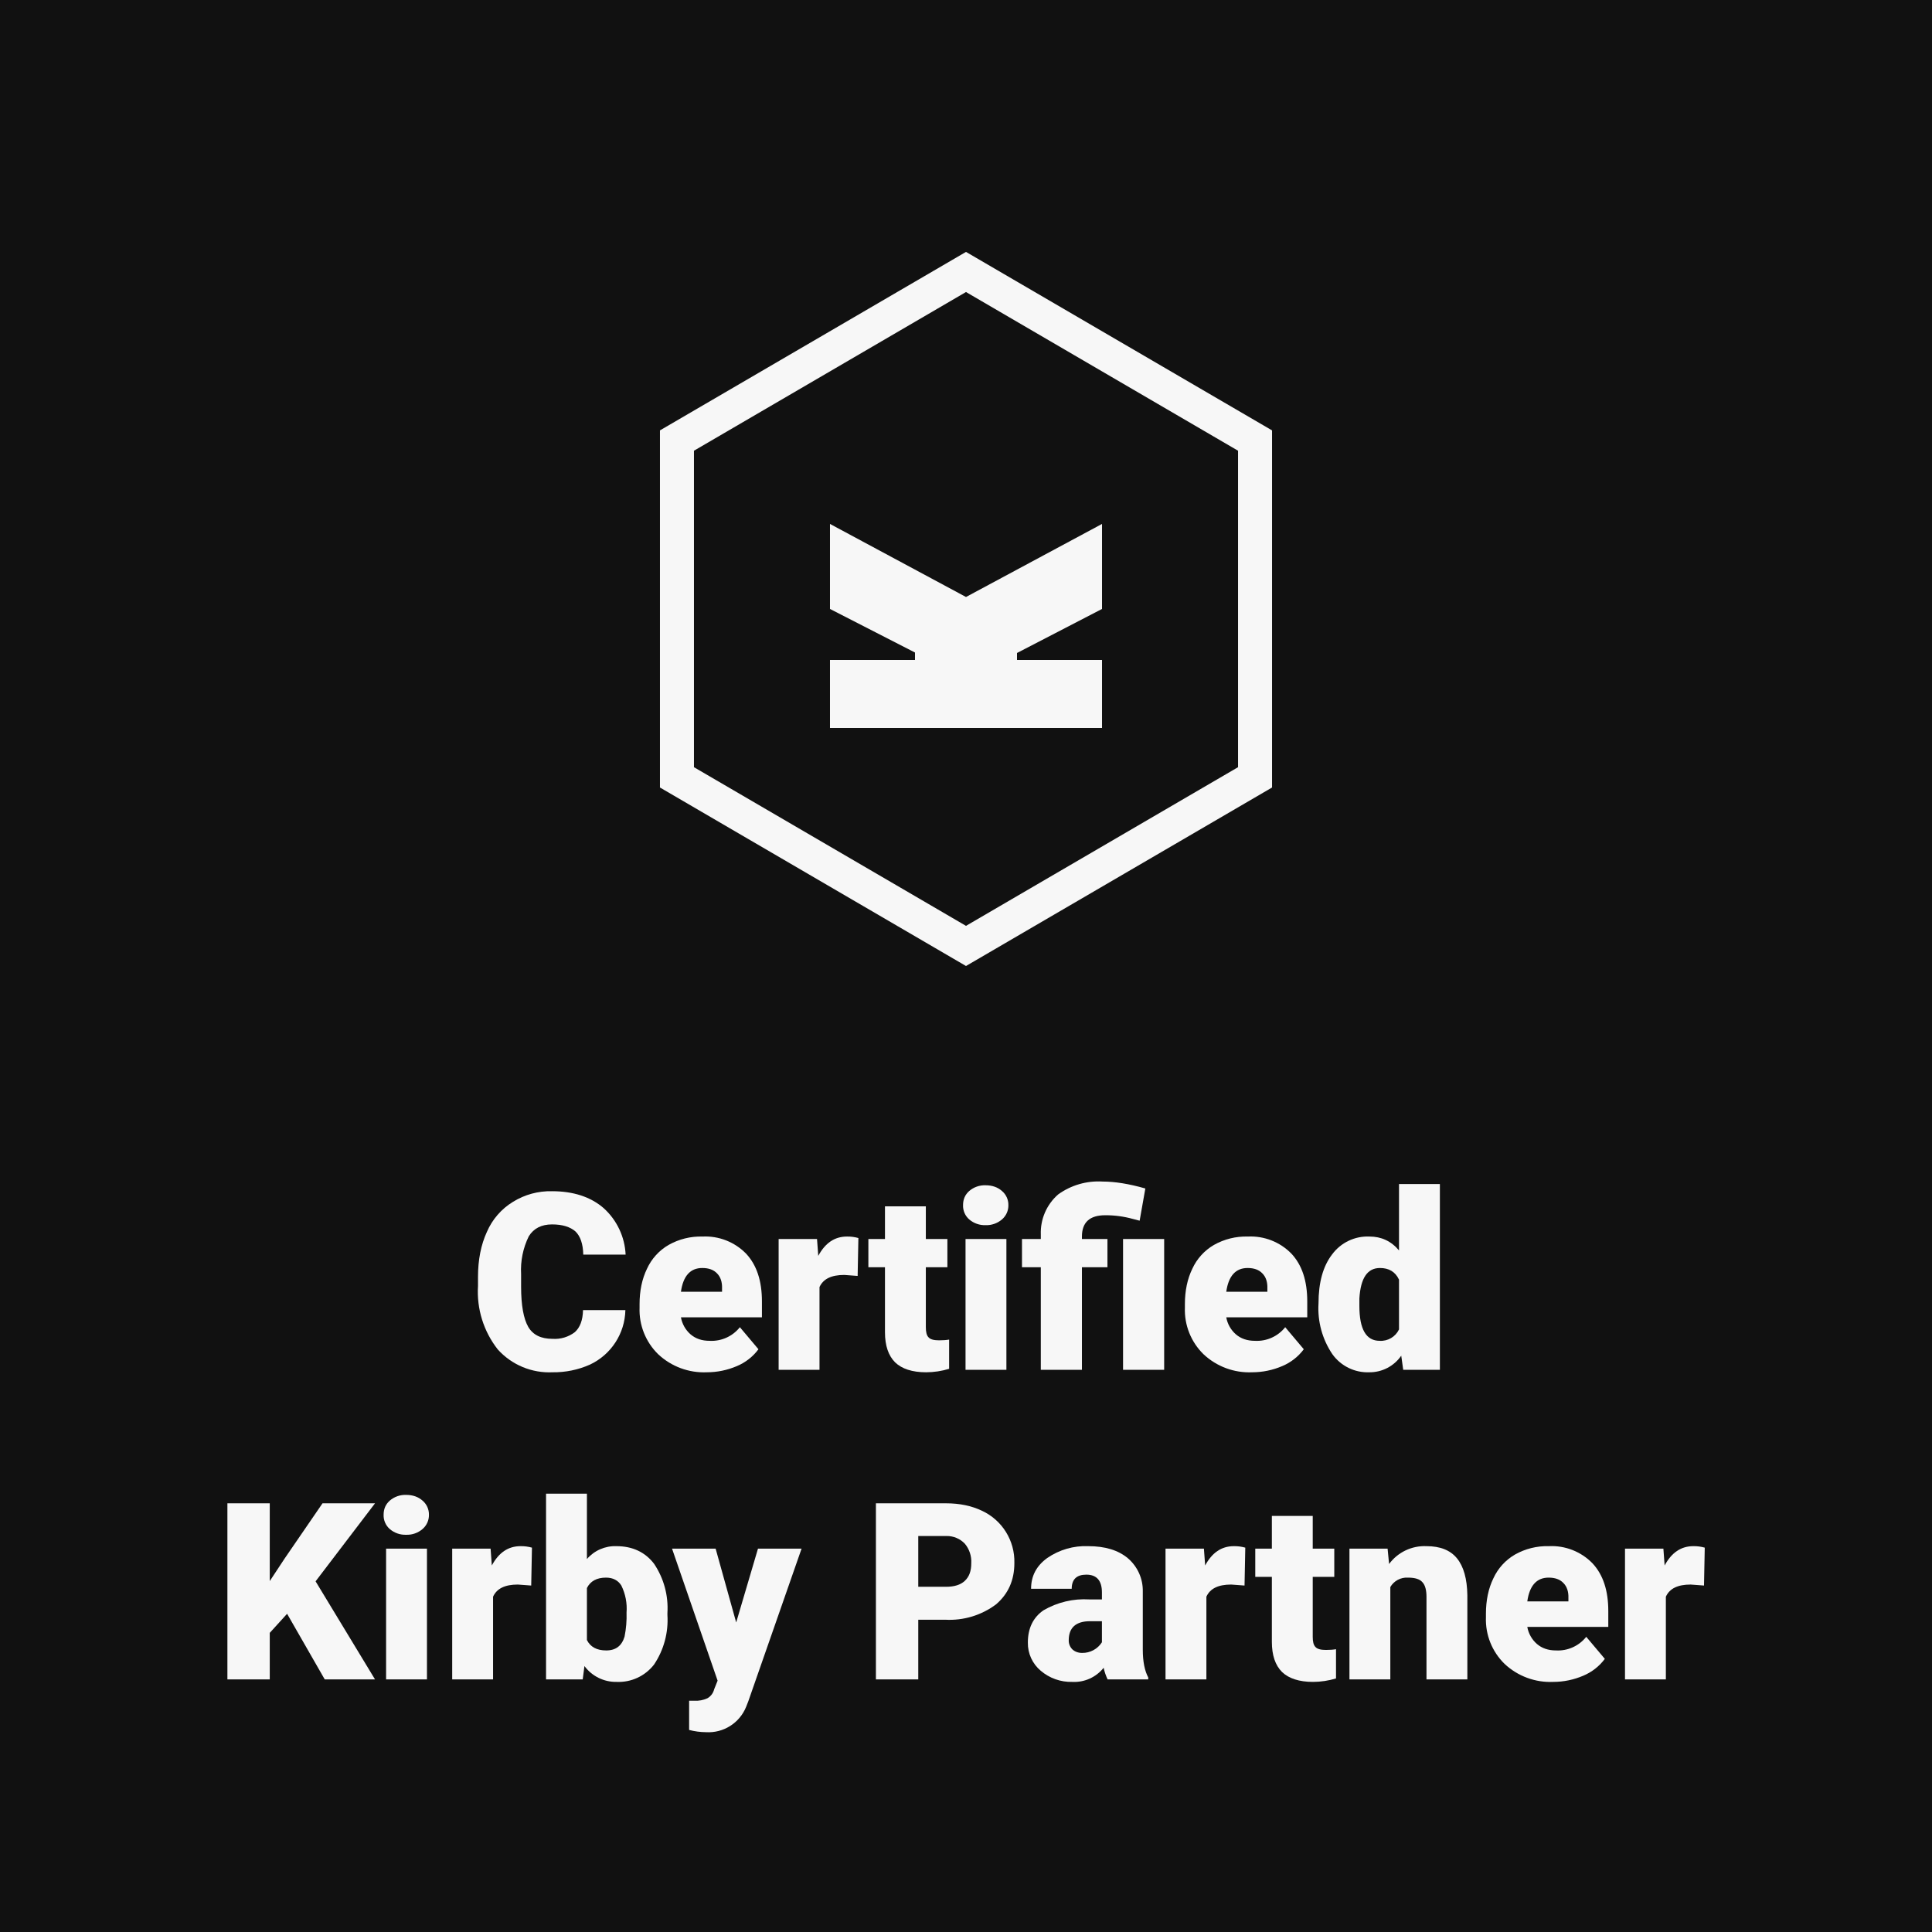
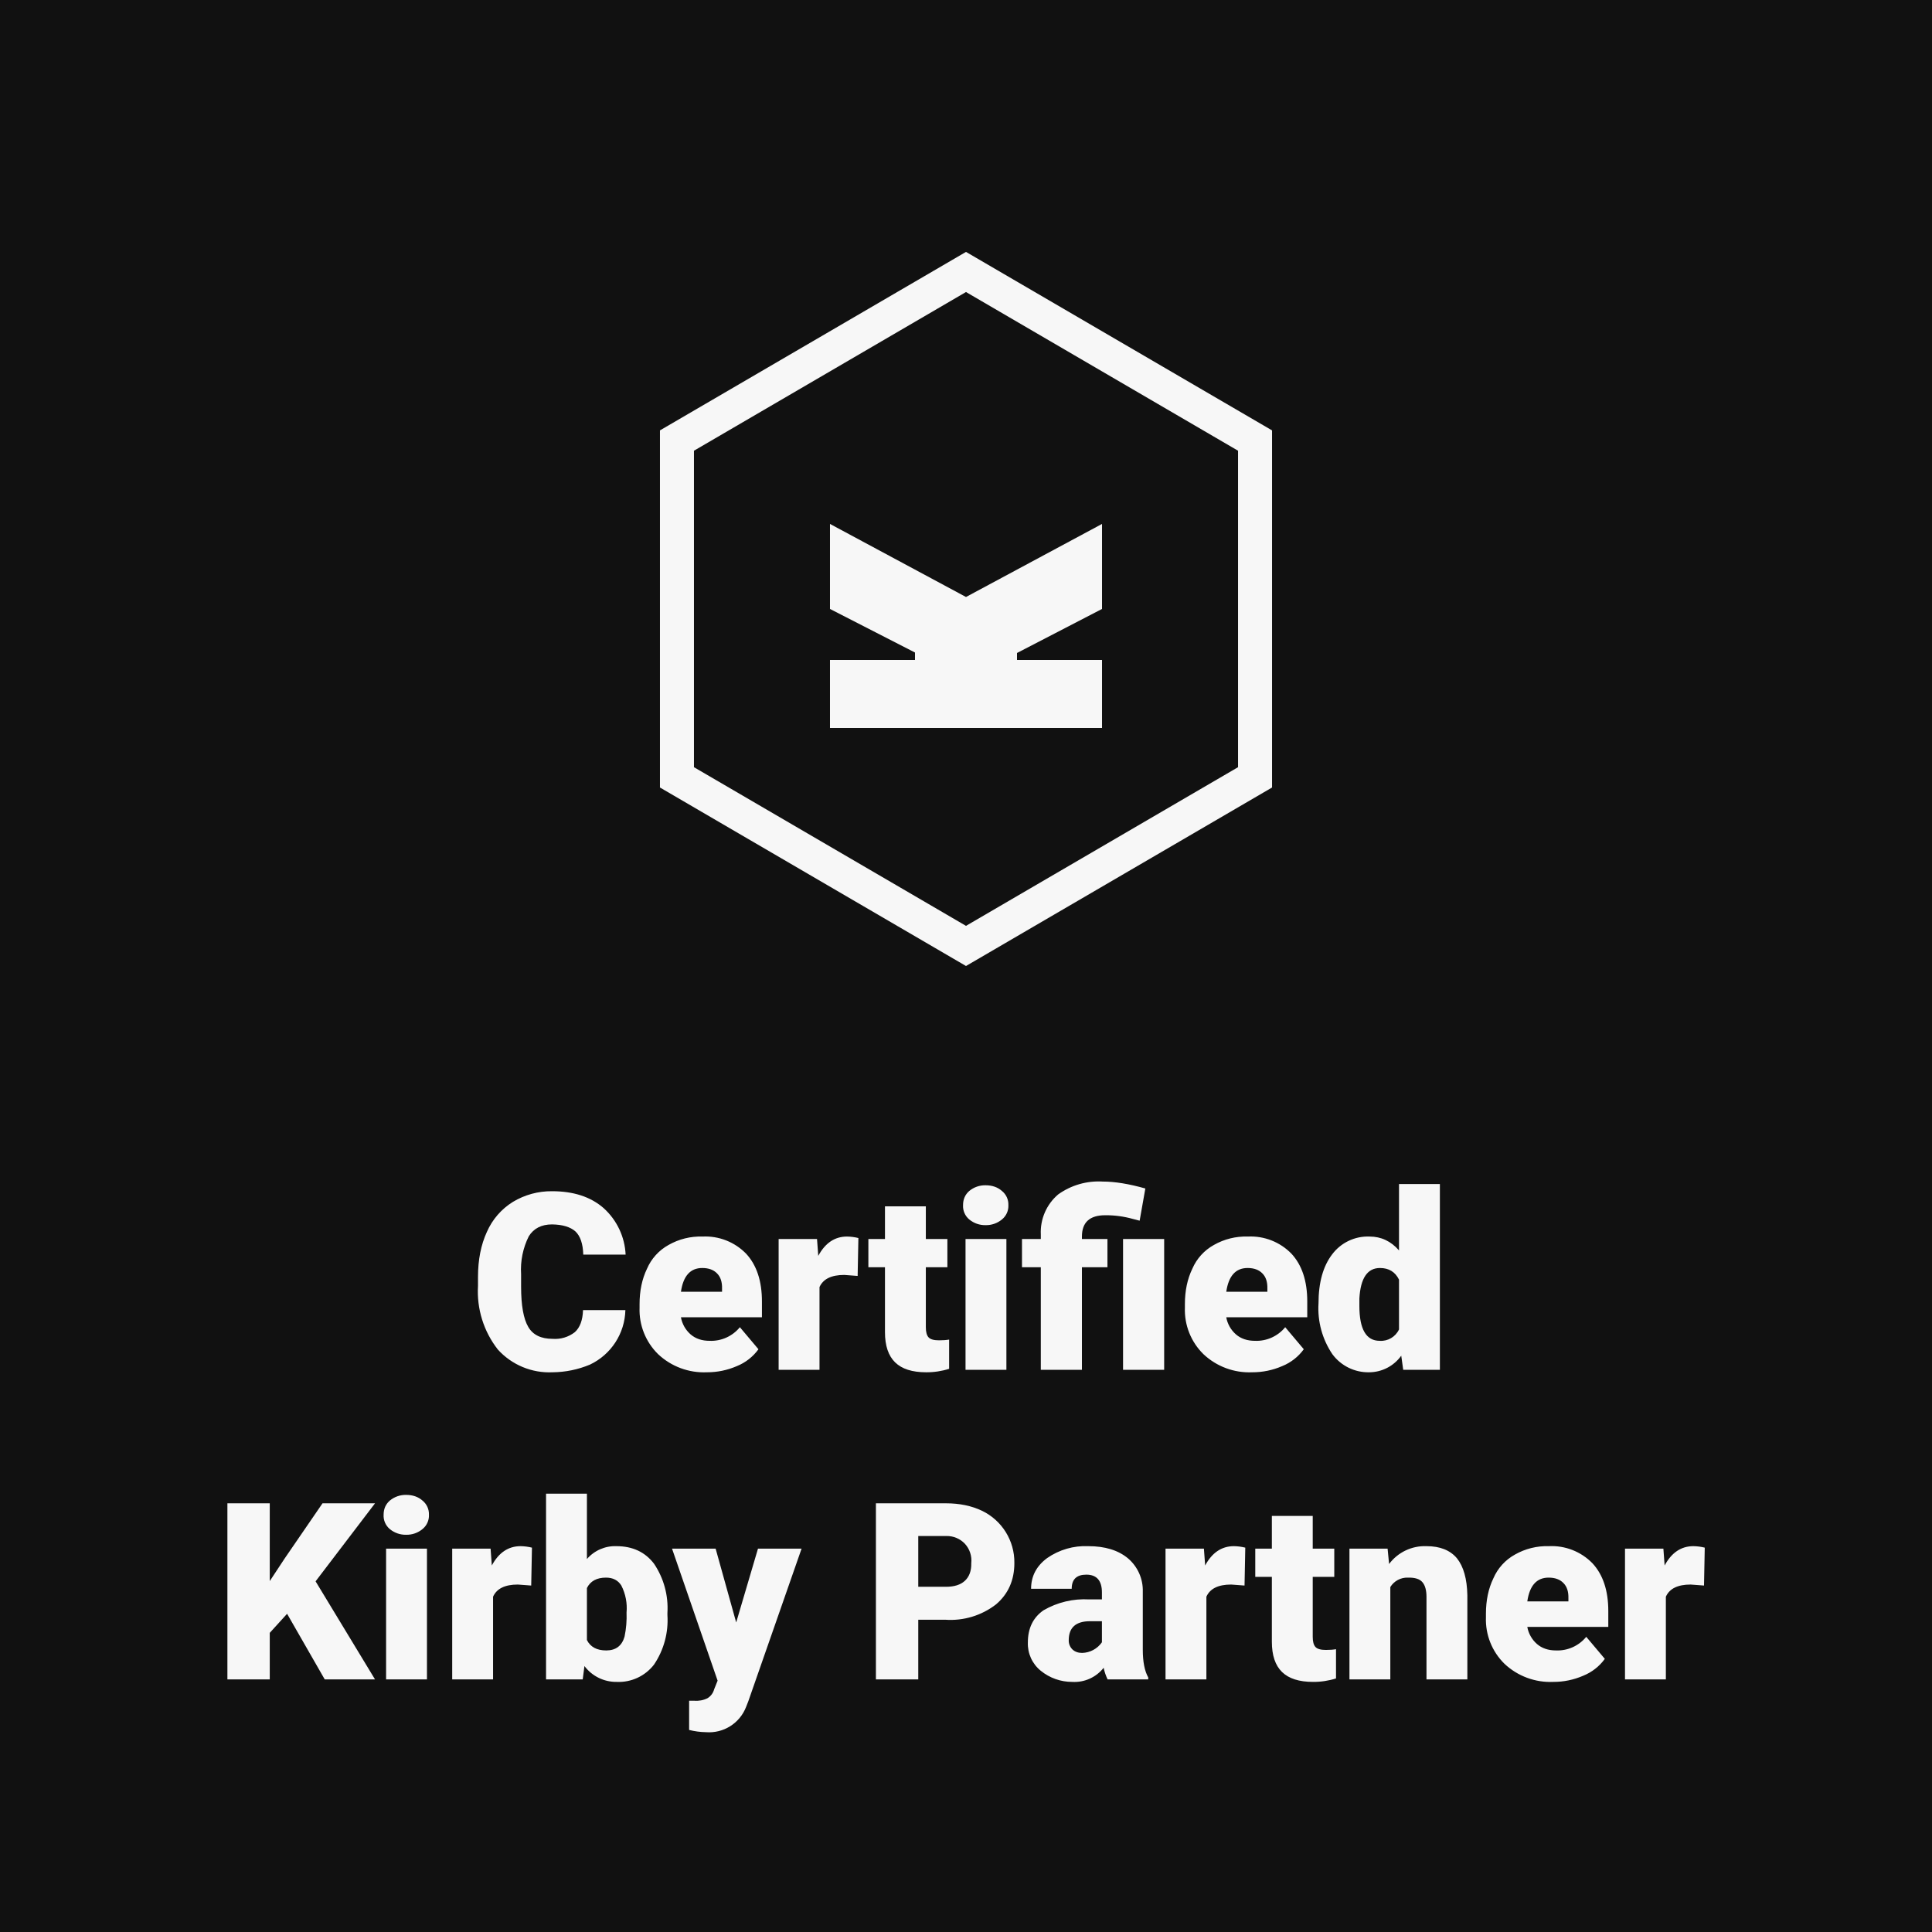
- <svg xmlns="http://www.w3.org/2000/svg" viewBox="0 0 260 260" xml:space="preserve" style="fill-rule:evenodd;clip-rule:evenodd;stroke-linejoin:round;stroke-miterlimit:2">
-   <path style="fill:#111" d="M0 0h260v260H0z" />
-   <path d="m130 33.9 41.186 24.02v48.06L130 130l-41.186-24.02V57.92L130 33.9ZM93.39 60.655v42.59L130 124.598l36.61-21.353v-42.59L130 39.3 93.39 60.655Z" style="fill:#f7f7f7;fill-rule:nonzero" />
-   <path d="m148.305 81.95-11.441 5.926v.938h11.441v9.153h-36.61v-9.153h11.441v-1l-11.441-5.864V70.509L130 80.341l18.305-9.832" style="fill:#f7f7f7;fill-rule:nonzero" />
-   <path d="M.629-.241a.249.249 0 0 1-.143.22.36.36 0 0 1-.151.031.28.28 0 0 1-.221-.092.377.377 0 0 1-.08-.257v-.036c0-.069.012-.13.036-.182a.265.265 0 0 1 .105-.121.286.286 0 0 1 .158-.043c.086 0 .156.023.208.068a.27.27 0 0 1 .089.188H.459C.458-.509.447-.54.427-.559.406-.577.375-.587.333-.587c-.043 0-.074.016-.094.048a.308.308 0 0 0-.031.153v.05c0 .076.01.13.029.163.019.032.051.048.098.048a.134.134 0 0 0 .09-.027C.446-.171.457-.2.458-.241h.171Z" style="fill:#f7f7f7;fill-rule:nonzero" transform="translate(63.194 184.342) scale(33.3334)" />
-   <path d="M.302.01a.27.27 0 0 1-.197-.073.25.25 0 0 1-.075-.188v-.014c0-.054.01-.102.03-.143a.214.214 0 0 1 .087-.096.263.263 0 0 1 .137-.034.23.23 0 0 1 .176.069c.043.046.064.11.064.193v.064H.197a.119.119 0 0 0 .039.069c.02.017.045.026.077.026a.146.146 0 0 0 .122-.055l.075.089a.209.209 0 0 1-.087.068.308.308 0 0 1-.121.025ZM.283-.411c-.048 0-.077.032-.086.096h.166v-.013C.364-.354.357-.375.343-.389.329-.404.309-.411.283-.411Z" style="fill:#f7f7f7;fill-rule:nonzero" transform="translate(85.07 184.342) scale(33.3334)" />
-   <path d="M.366-.379.312-.383c-.052 0-.085.016-.1.049V0H.047v-.528h.155l.005.068c.028-.052.066-.078.116-.078a.16.16 0 0 1 .046.006l-.003.153Z" style="fill:#f7f7f7;fill-rule:nonzero" transform="translate(103.218 184.342) scale(33.3334)" />
-   <path d="M.238-.66v.132h.087v.114H.238v.242c0 .019.003.033.011.041.007.008.021.012.042.012.016 0 .03-.001.041-.003v.118A.322.322 0 0 1 .239.01C.183.01.141-.004.114-.03.087-.057.073-.097.073-.152v-.262H.006v-.114h.067V-.66h.165Z" style="fill:#f7f7f7;fill-rule:nonzero" transform="translate(116.662 184.342) scale(33.3334)" />
-   <path d="M.22 0H.055v-.528H.22V0ZM.045-.665c0-.023.008-.042.025-.057a.096.096 0 0 1 .066-.023c.027 0 .049.008.066.023a.073.073 0 0 1 .026.057.074.074 0 0 1-.026.058.096.096 0 0 1-.066.023.096.096 0 0 1-.066-.023.073.073 0 0 1-.025-.058Z" style="fill:#f7f7f7;fill-rule:nonzero" transform="translate(128.104 184.342) scale(33.3334)" />
-   <path d="M.084 0v-.414H.008v-.114h.076v-.018a.205.205 0 0 1 .07-.162.278.278 0 0 1 .18-.052c.048 0 .106.009.172.028l-.023.13-.027-.007a.41.41 0 0 0-.112-.015c-.063 0-.094.029-.094.086v.01h.103v.114H.25V0H.084Zm.498 0H.416v-.528h.166V0Z" style="fill:#f7f7f7;fill-rule:nonzero" transform="translate(137.268 184.342) scale(33.3334)" />
-   <path d="M.302.01a.27.27 0 0 1-.197-.073.25.25 0 0 1-.075-.188v-.014c0-.054.01-.102.03-.143a.214.214 0 0 1 .087-.096.263.263 0 0 1 .137-.034.23.23 0 0 1 .176.069c.043.046.064.11.064.193v.064H.197a.119.119 0 0 0 .039.069c.02.017.045.026.077.026a.146.146 0 0 0 .122-.055l.075.089a.209.209 0 0 1-.087.068.308.308 0 0 1-.121.025ZM.283-.411c-.048 0-.077.032-.086.096h.166v-.013C.364-.354.357-.375.343-.389.329-.404.309-.411.283-.411Z" style="fill:#f7f7f7;fill-rule:nonzero" transform="translate(158.458 184.342) scale(33.3334)" />
-   <path d="M.025-.268c0-.084.018-.15.055-.198a.178.178 0 0 1 .151-.072c.047 0 .087.018.119.056V-.75h.165V0H.367L.359-.057A.155.155 0 0 1 .23.01a.175.175 0 0 1-.149-.073.33.33 0 0 1-.056-.205Zm.165.01c0 .094.027.141.082.141A.081.081 0 0 0 .35-.163v-.201C.335-.396.309-.411.273-.411c-.051 0-.078.041-.083.123v.03Z" style="fill:#f7f7f7;fill-rule:nonzero" transform="translate(176.606 184.342) scale(33.3334)" />
-   <path d="m.295-.265-.07.077V0H.054v-.711h.171v.314l.06-.091.153-.223H.65l-.24.315L.65 0H.447L.295-.265Z" style="fill:#f7f7f7;fill-rule:nonzero" transform="translate(28.803 226.009) scale(33.3334)" />
-   <path d="M.22 0H.055v-.528H.22V0ZM.045-.665c0-.023.008-.042.025-.057a.096.096 0 0 1 .066-.023c.027 0 .049.008.066.023a.073.073 0 0 1 .026.057.074.074 0 0 1-.026.058.096.096 0 0 1-.066.023.096.096 0 0 1-.066-.023.073.073 0 0 1-.025-.058Z" style="fill:#f7f7f7;fill-rule:nonzero" transform="translate(50.125 226.009) scale(33.3334)" />
-   <path d="M.366-.379.312-.383c-.052 0-.085.016-.1.049V0H.047v-.528h.155l.005.068c.028-.052.066-.078.116-.078a.16.16 0 0 1 .046.006l-.003.153Z" style="fill:#f7f7f7;fill-rule:nonzero" transform="translate(59.288 226.009) scale(33.3334)" />
-   <path d="M.537-.26a.322.322 0 0 1-.054.2.181.181 0 0 1-.151.07.158.158 0 0 1-.13-.064L.195 0H.047v-.75h.165v.264a.15.15 0 0 1 .119-.052c.065 0 .116.024.152.071a.32.32 0 0 1 .054.199v.008ZM.372-.27a.21.21 0 0 0-.021-.109C.338-.4.317-.411.289-.411c-.037 0-.063.014-.077.042v.21c.014.028.04.042.078.042.039 0 .063-.019.074-.056A.422.422 0 0 0 .372-.27Z" style="fill:#f7f7f7;fill-rule:nonzero" transform="translate(71.918 226.009) scale(33.3334)" />
-   <path d="m.257-.23.088-.298h.176L.306.088.297.111a.164.164 0 0 1-.162.102.277.277 0 0 1-.068-.009V.086h.021a.109.109 0 0 0 .053-.01A.057.057 0 0 0 .168.04L.182.005l-.184-.533h.176l.083.298Z" style="fill:#f7f7f7;fill-rule:nonzero" transform="translate(90.506 226.009) scale(33.3334)" />
-   <path d="M.225-.241V0H.054v-.711h.283c.055 0 .103.01.145.03a.226.226 0 0 1 .131.211c0 .07-.025.125-.074.167a.313.313 0 0 1-.205.062H.225Zm0-.133h.112c.034 0 .059-.008.076-.024.018-.017.026-.04.026-.071a.113.113 0 0 0-.026-.079.1.1 0 0 0-.074-.031H.225v.205Z" style="fill:#f7f7f7;fill-rule:nonzero" transform="translate(116.076 226.009) scale(33.3334)" />
-   <path d="M.344 0a.211.211 0 0 1-.016-.047.152.152 0 0 1-.127.057.188.188 0 0 1-.127-.045.145.145 0 0 1-.052-.114c0-.057.021-.101.063-.13A.328.328 0 0 1 .27-.323h.051v-.028C.321-.399.3-.423.258-.423c-.039 0-.059.019-.059.057H.035c0-.051.021-.092.065-.124a.272.272 0 0 1 .166-.048c.067 0 .121.016.16.049a.172.172 0 0 1 .06.135v.234c0 .049.008.086.022.112V0H.344ZM.241-.107a.093.093 0 0 0 .08-.043v-.085H.273c-.057 0-.086.026-.086.077a.05.05 0 0 0 .015.037c.01.009.023.014.039.014Z" style="fill:#f7f7f7;fill-rule:nonzero" transform="translate(137.592 226.009) scale(33.3334)" />
-   <path d="M.366-.379.312-.383c-.052 0-.085.016-.1.049V0H.047v-.528h.155l.005.068c.028-.052.066-.078.116-.078a.16.16 0 0 1 .046.006l-.003.153Z" style="fill:#f7f7f7;fill-rule:nonzero" transform="translate(155.284 226.009) scale(33.3334)" />
-   <path d="M.238-.66v.132h.087v.114H.238v.242c0 .019.003.033.011.041.007.008.021.012.042.012.016 0 .03-.001.041-.003v.118A.322.322 0 0 1 .239.01C.183.01.141-.004.114-.03.087-.057.073-.097.073-.152v-.262H.006v-.114h.067V-.66h.165Z" style="fill:#f7f7f7;fill-rule:nonzero" transform="translate(168.728 226.009) scale(33.3334)" />
-   <path d="m.197-.528.006.062a.178.178 0 0 1 .151-.072c.055 0 .096.016.123.049.027.033.041.083.042.149V0H.354v-.333C.354-.36.349-.38.338-.392.327-.405.308-.411.279-.411a.077.077 0 0 0-.071.038V0H.043v-.528h.154Z" style="fill:#f7f7f7;fill-rule:nonzero" transform="translate(180.17 226.009) scale(33.3334)" />
-   <path d="M.302.01a.27.27 0 0 1-.197-.073.25.25 0 0 1-.075-.188v-.014c0-.054.01-.102.03-.143a.214.214 0 0 1 .087-.096.263.263 0 0 1 .137-.034.23.23 0 0 1 .176.069c.043.046.064.11.064.193v.064H.197a.119.119 0 0 0 .039.069c.02.017.045.026.077.026a.146.146 0 0 0 .122-.055l.075.089a.209.209 0 0 1-.087.068.308.308 0 0 1-.121.025ZM.283-.411c-.048 0-.077.032-.086.096h.166v-.013C.364-.354.357-.375.343-.389.329-.404.309-.411.283-.411Z" style="fill:#f7f7f7;fill-rule:nonzero" transform="translate(198.97 226.009) scale(33.3334)" />
-   <path d="M.366-.379.312-.383c-.052 0-.085.016-.1.049V0H.047v-.528h.155l.005.068c.028-.052.066-.078.116-.078a.16.16 0 0 1 .046.006l-.003.153Z" style="fill:#f7f7f7;fill-rule:nonzero" transform="translate(217.118 226.009) scale(33.3334)" />
+ <svg xmlns="http://www.w3.org/2000/svg" viewBox="0 0 260 260">
+   <path fill="#111" d="M0 0h260v260H0z" />
+   <path fill="#f7f7f7" d="m130 33.9 41.186 24.02v48.06L130 130l-41.186-24.02V57.92zM93.39 60.655v42.59L130 124.598l36.61-21.353v-42.59L130 39.3zm54.915 21.295-11.441 5.926v.938h11.441v9.153h-36.61v-9.153h11.441v-1l-11.441-5.864V70.509L130 80.341l18.305-9.832zm-64.144 94.359a8.34 8.34 0 0 1-4.767 7.333 13.3 13.3 0 0 1-5.033 1.033 9.34 9.34 0 0 1-7.367-3.066 12.67 12.67 0 0 1-2.667-8.567v-1.2q0-3.466 1.2-6.067a9 9 0 0 1 3.5-4.033 10 10 0 0 1 5.267-1.433q4.334 0 6.933 2.266a9 9 0 0 1 2.967 6.267h-5.7q-.066-2.2-1.067-3.133-1.033-.9-3.133-.934-2.133 0-3.133 1.6a10 10 0 0 0-1.034 5.1v1.667q0 3.8.967 5.433.933 1.6 3.267 1.6a4.33 4.33 0 0 0 3-.9q1.033-.933 1.1-2.966zm10.976 8.366a9 9 0 0 1-6.567-2.433 8.34 8.34 0 0 1-2.5-6.267v-.466q0-2.7 1-4.767a6.67 6.67 0 0 1 2.9-3.2 8.66 8.66 0 0 1 4.567-1.133 7.66 7.66 0 0 1 5.866 2.3q2.134 2.3 2.134 6.433v2.133h-10.9c.16.892.618 1.703 1.3 2.3q1 .867 2.566.867a5 5 0 0 0 4.067-1.833l2.5 2.966a6.67 6.67 0 0 1-2.9 2.267 10 10 0 0 1-4.033.833m-.634-14.033q-2.4 0-2.866 3.2h5.533v-.433q.033-1.333-.667-2.034-.7-.733-2-.733m20.915 1.067-1.8-.134q-2.6 0-3.333 1.634v11.133h-5.5v-17.6h5.166l.167 2.267q1.4-2.6 3.867-2.6a6.7 6.7 0 0 1 1.533.2zm9.177-9.367v4.4h2.9v3.8h-2.9v8.067q0 .967.367 1.366.366.4 1.4.4.8 0 1.367-.1v3.934a10 10 0 0 1-3.1.466q-2.8 0-4.167-1.333t-1.367-4.067v-8.733h-2.233v-3.8h2.233v-4.4zm10.842 22h-5.5v-17.6h5.5zm-5.833-22.167q0-1.166.833-1.9a3.34 3.34 0 0 1 2.2-.766q1.334 0 2.2.766c.572.461.893 1.166.867 1.9a2.34 2.34 0 0 1-.867 1.934 3.33 3.33 0 0 1-2.2.766 3.34 3.34 0 0 1-2.2-.766 2.34 2.34 0 0 1-.833-1.934m10.464 22.167v-13.8h-2.533v-3.8h2.533v-.6a6.67 6.67 0 0 1 2.333-5.4 9.34 9.34 0 0 1 6-1.733q2.434 0 5.734.933l-.767 4.333-.9-.233a13.3 13.3 0 0 0-3.733-.5q-3.134 0-3.134 2.867v.333h3.434v3.8h-3.434v13.8zm16.6 0h-5.533v-17.6h5.533zm11.857.333a9 9 0 0 1-6.567-2.433 8.34 8.34 0 0 1-2.5-6.267v-.466q0-2.7 1-4.767a6.67 6.67 0 0 1 2.9-3.2 8.66 8.66 0 0 1 4.567-1.133 7.66 7.66 0 0 1 5.866 2.3q2.134 2.3 2.134 6.433v2.133h-10.9c.16.892.618 1.703 1.3 2.3q1 .867 2.566.867a5 5 0 0 0 4.067-1.833l2.5 2.966a6.67 6.67 0 0 1-2.9 2.267 10 10 0 0 1-4.033.833m-.634-14.033q-2.4 0-2.866 3.2h5.533v-.433q.033-1.334-.667-2.034-.7-.733-2-.733m9.548 4.767q0-4.2 1.834-6.6a6 6 0 0 1 5.033-2.4q2.334 0 3.967 1.866v-8.933h5.5v25h-4.934l-.266-1.9a5.33 5.33 0 0 1-4.3 2.233 6 6 0 0 1-4.967-2.433 11 11 0 0 1-1.867-6.833m5.5.333q0 4.7 2.734 4.7a2.67 2.67 0 0 0 2.6-1.533v-6.7q-.767-1.567-2.567-1.567-2.533 0-2.767 4.1zM38.636 217.176l-2.333 2.566v6.267h-5.7v-23.7h5.7v10.467l2-3.034 5.1-7.433h7.067l-8 10.5 8 13.2h-6.767zm18.822 8.833h-5.5v-17.6h5.5zm-5.833-22.167q0-1.166.833-1.9a3.34 3.34 0 0 1 2.2-.766q1.334 0 2.2.766c.572.461.893 1.166.867 1.9a2.34 2.34 0 0 1-.867 1.934 3.33 3.33 0 0 1-2.2.766 3.34 3.34 0 0 1-2.2-.766 2.34 2.34 0 0 1-.833-1.934m19.863 9.534-1.8-.134q-2.6 0-3.333 1.634v11.133h-5.5v-17.6h5.166l.167 2.267q1.4-2.6 3.867-2.6a6.7 6.7 0 0 1 1.533.2zm18.33 3.966a10.67 10.67 0 0 1-1.8 6.667 6 6 0 0 1-5.033 2.333 5.34 5.34 0 0 1-4.334-2.133l-.233 1.8h-4.933v-25h5.5v8.8a5 5 0 0 1 3.966-1.733q3.267 0 5.067 2.366a10.67 10.67 0 0 1 1.8 6.634zm-5.5-.333a6.67 6.67 0 0 0-.7-3.633q-.666-1.067-2.067-1.067-1.867 0-2.566 1.4v7q.7 1.4 2.6 1.4 1.934 0 2.466-1.867c.221-1.063.31-2.148.267-3.233m14.755 1.333 2.933-9.933h5.867l-7.167 20.533-.3.767a5.34 5.34 0 0 1-5.4 3.4 10 10 0 0 1-2.267-.3v-3.933h.7a3.34 3.34 0 0 0 1.767-.334 2 2 0 0 0 .9-1.2l.467-1.166-6.134-17.767h5.867zm24.503-.366v8.033h-5.7v-23.7h9.433q2.734 0 4.834 1a7.68 7.68 0 0 1 4.366 7.033q0 3.467-2.466 5.567a10 10 0 0 1-6.834 2.067zm0-4.434h3.733q1.667 0 2.534-.8.9-.833.866-2.366a3.34 3.34 0 0 0-.866-2.634 3.34 3.34 0 0 0-2.467-1.033h-3.8zm25.483 12.467a6.7 6.7 0 0 1-.534-1.567 5 5 0 0 1-4.233 1.9 6.66 6.66 0 0 1-4.233-1.5 4.67 4.67 0 0 1-1.734-3.8q0-2.866 2.1-4.333a11 11 0 0 1 6.167-1.467h1.7v-.933q0-2.4-2.1-2.4-1.967 0-1.967 1.9h-5.466q0-2.534 2.166-4.133a9 9 0 0 1 5.534-1.6q3.366 0 5.333 1.633a5.67 5.67 0 0 1 2 4.5v7.8q0 2.434.733 3.733v.267zm-3.434-3.567a3.34 3.34 0 0 0 2.667-1.433v-2.833h-1.6q-2.867 0-2.867 2.566c-.011.463.17.91.5 1.234q.5.466 1.3.466m21.859-9.066-1.8-.134q-2.6 0-3.333 1.634v11.133h-5.5v-17.6h5.166l.167 2.267q1.4-2.6 3.867-2.6a6.7 6.7 0 0 1 1.533.2zm9.177-9.367v4.4h2.9v3.8h-2.9v8.067q0 .966.367 1.366.366.4 1.4.4.8 0 1.367-.1v3.934a10 10 0 0 1-3.1.466q-2.8 0-4.167-1.333t-1.367-4.067v-8.733h-2.233v-3.8h2.233v-4.4zm10.076 4.4.2 2.067a6 6 0 0 1 5.033-2.4q2.733 0 4.1 1.633 1.334 1.667 1.4 4.967v11.333h-5.5v-11.1q0-1.333-.533-1.967-.534-.666-1.967-.633a2.67 2.67 0 0 0-2.367 1.267v12.433h-5.5v-17.6zm22.3 17.933a9 9 0 0 1-6.567-2.433 8.34 8.34 0 0 1-2.5-6.267v-.466q0-2.7 1-4.767a6.67 6.67 0 0 1 2.9-3.2 8.66 8.66 0 0 1 4.567-1.133 7.66 7.66 0 0 1 5.866 2.3q2.134 2.3 2.134 6.433v2.133h-10.9c.16.892.618 1.703 1.3 2.3q1 .867 2.566.867a5 5 0 0 0 4.067-1.833l2.5 2.966a6.67 6.67 0 0 1-2.9 2.267 10 10 0 0 1-4.033.833m-.634-14.033q-2.4 0-2.866 3.2h5.533v-.433q.033-1.333-.667-2.034-.7-.733-2-.733m20.915 1.067-1.8-.134q-2.6 0-3.333 1.634v11.133h-5.5v-17.6h5.166l.167 2.267q1.4-2.6 3.867-2.6a6.7 6.7 0 0 1 1.533.2z" />
</svg>
